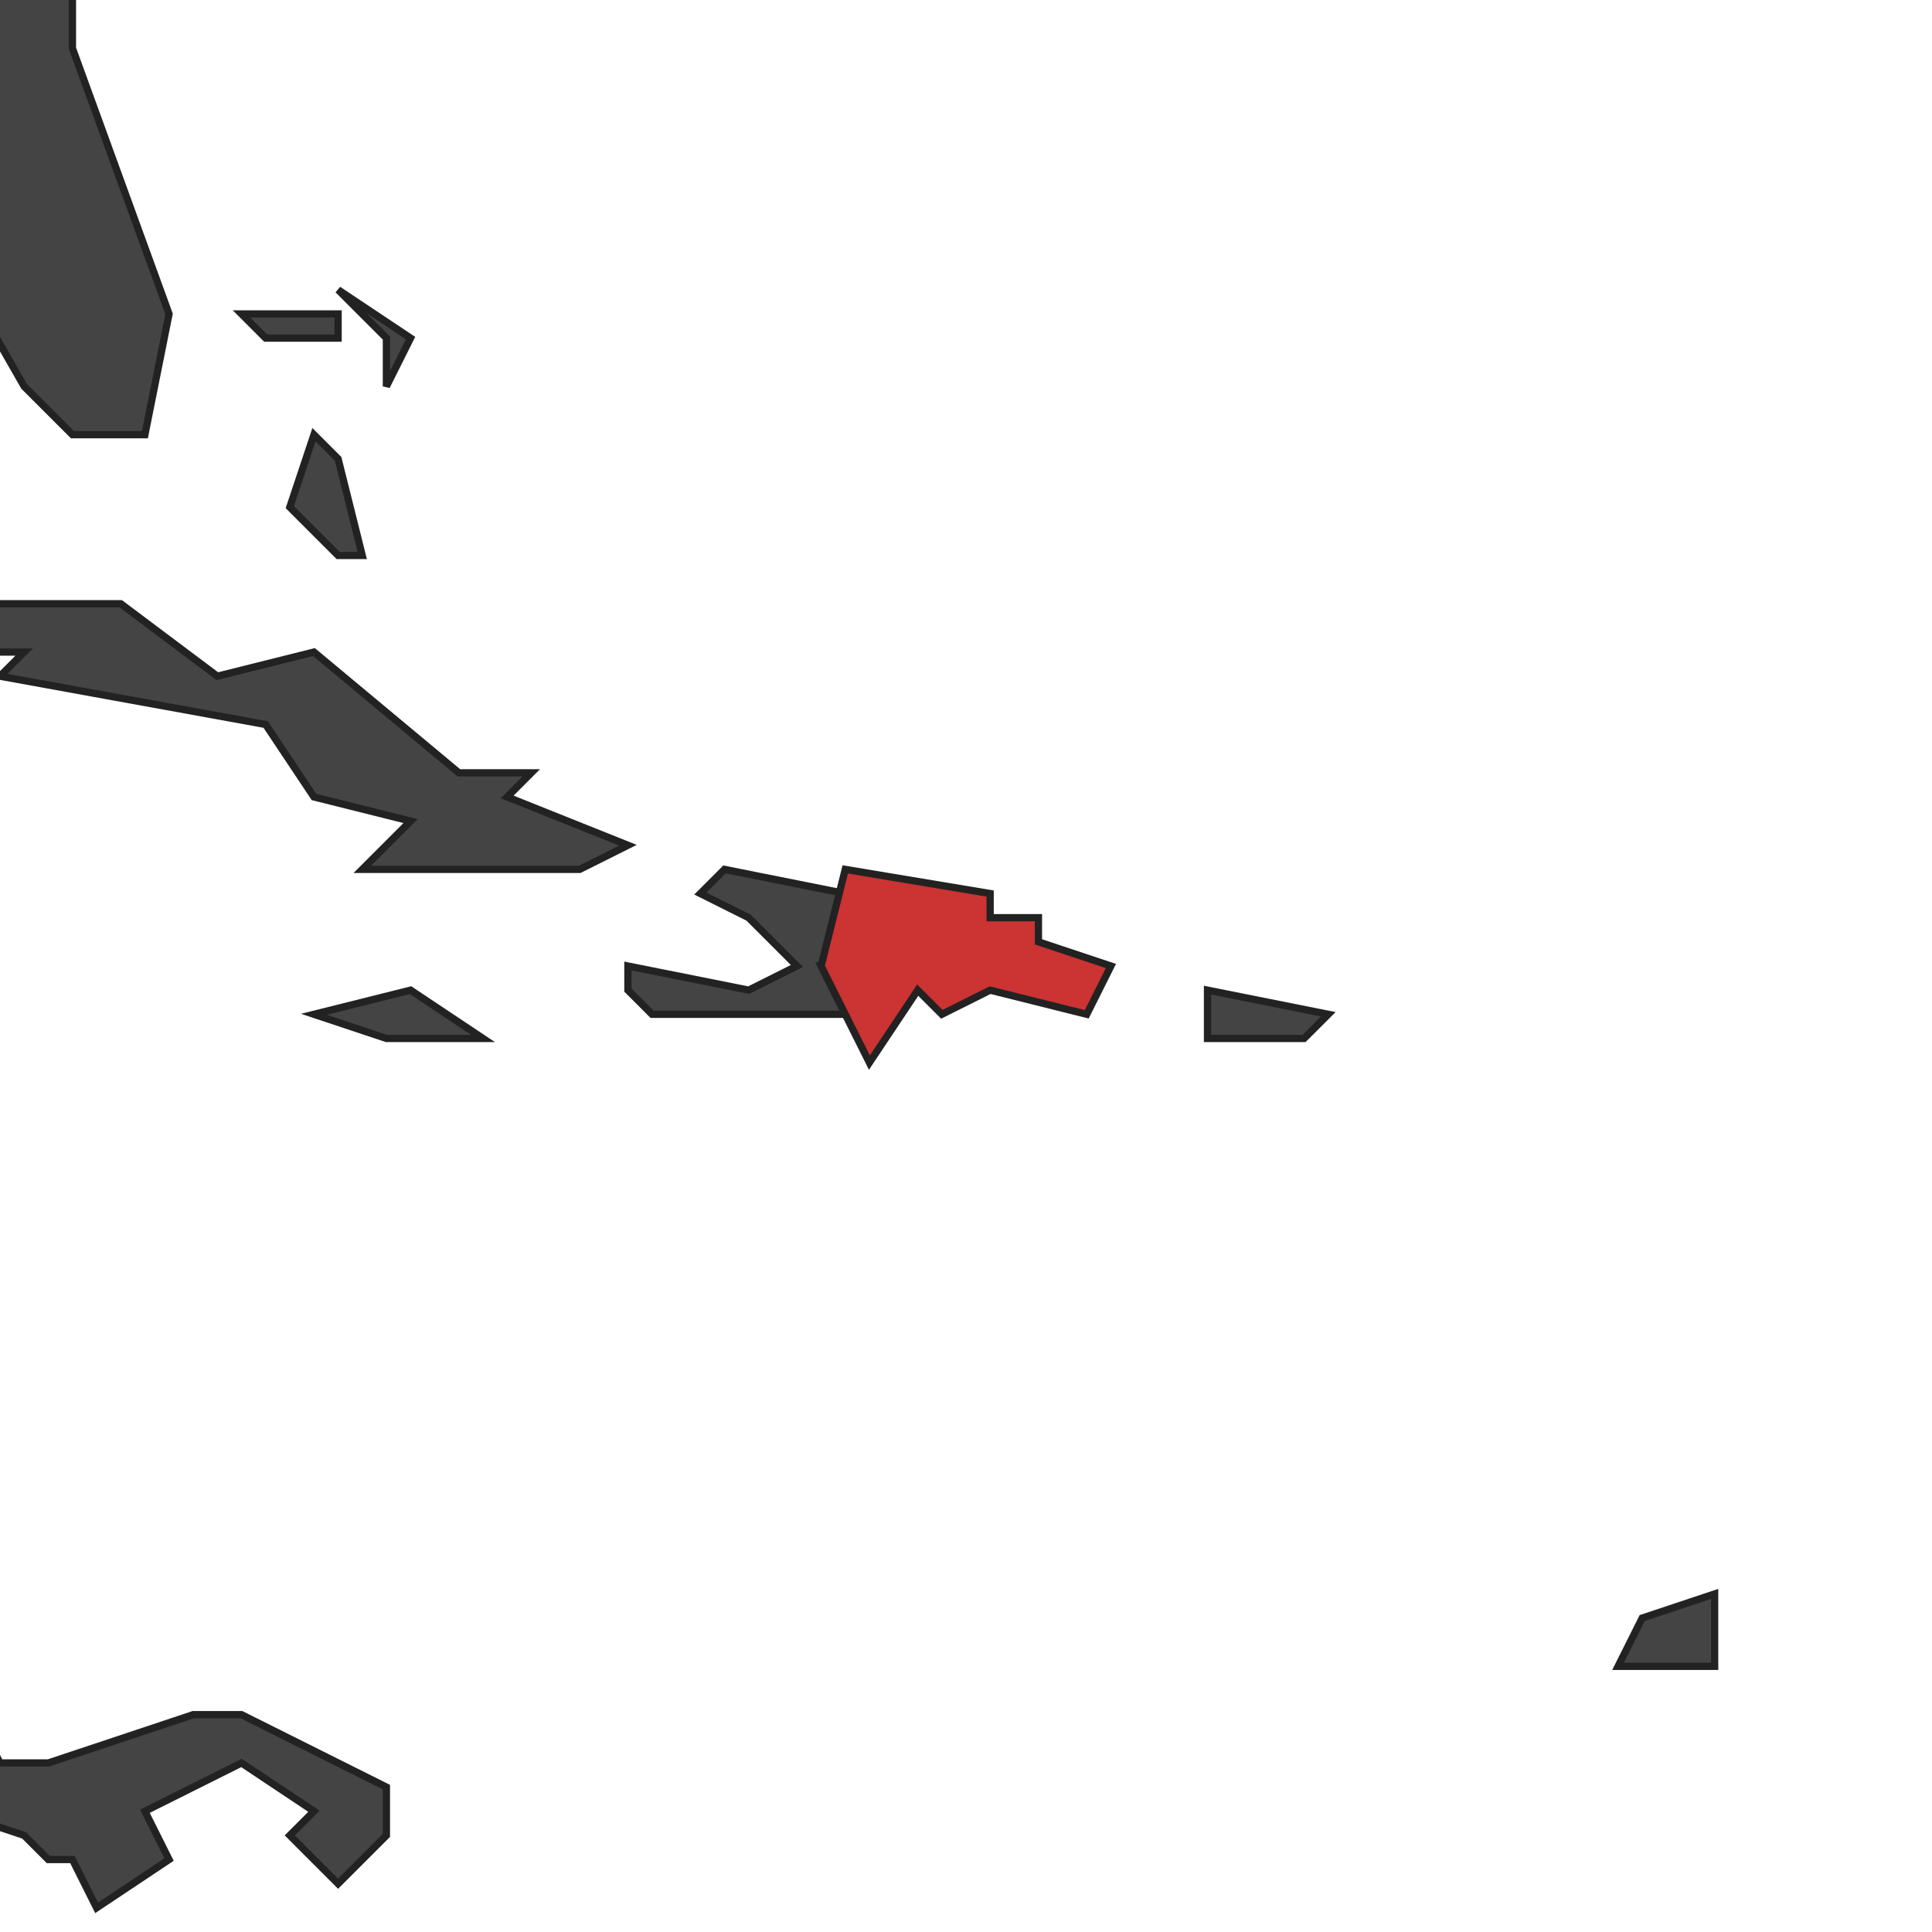
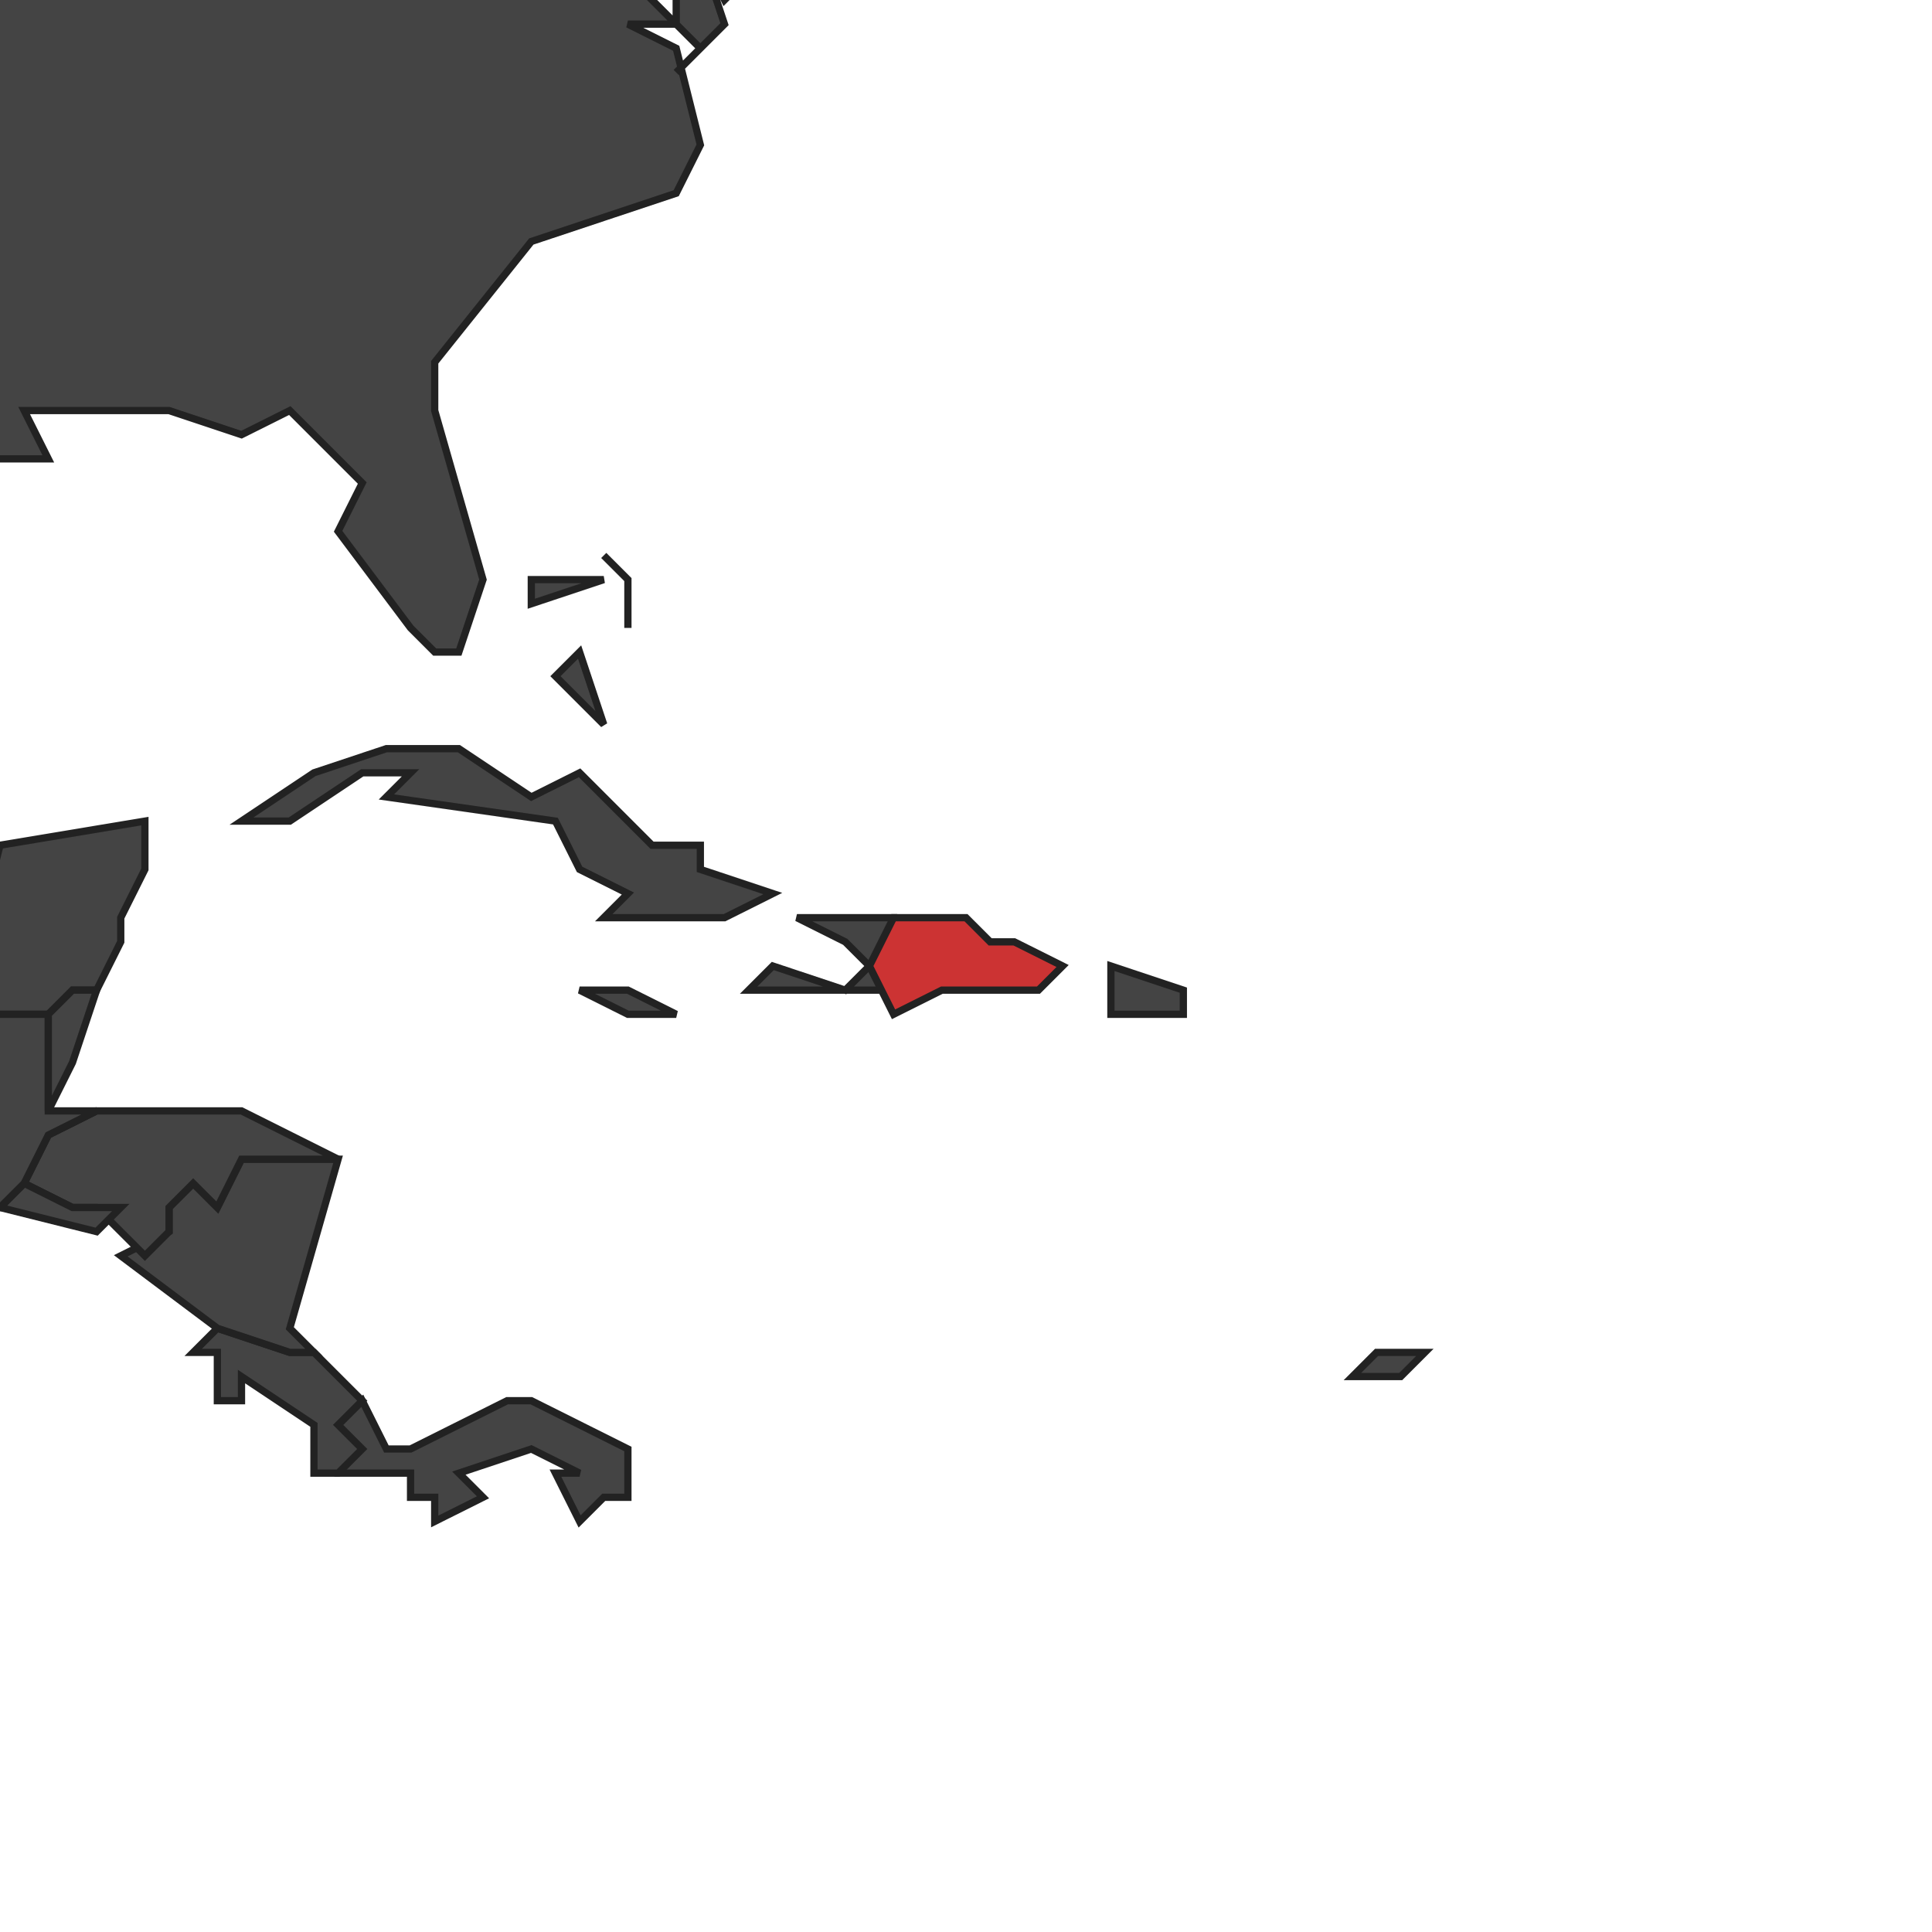
<svg xmlns="http://www.w3.org/2000/svg" viewBox="0 0 80 80" width="80" height="80">
-   <path d="M-136 -61 L-44 -61 L-44 -62 L-42 -62 L-41 -60 L-32 -58 L-24 -58 L-21 -59 L-9 -54 L-8 -53 L-7 -53 L-5 -51 L-5 -50 L-2 -49 L-0 -43 L-3 -38 L-2 -37 L11 -41 L10 -43 L11 -43 L18 -43 L24 -48 L35 -48 L38 -49 L43 -56 L48 -55 L48 -50 L51 -47 L40 -43 L38 -41 L38 -39 L39 -37 L40 -37 L40 -38 L41 -37 L41 -37 L28 -34 L34 -34 L27 -34 L26 -33 L27 -32 L26 -30 L24 -27 L22 -29 L24 -26 L21 -22 L21 -24 L20 -25 L19 -28 L19 -27 L19 -25 L17 -25 L19 -24 L21 -16 L19 -14 L10 -9 L3 -2 L3 2 L7 13 L6 18 L3 18 L1 16 L-3 9 L-2 7 L-5 3 L-7 2 L-10 4 L-14 1 L-25 2 L-24 5 L-24 5 L-29 5 L-32 3 L-37 3 L-42 4 L-50 10 L-51 13 L-50 16 L-52 16 L-57 15 L-58 11 L-63 4 L-65 3 L-68 3 L-70 6 L-73 5 L-75 4 L-77 0 L-82 -3 L-87 -3 L-87 -2 L-97 -2 L-109 -6 L-109 -7 L-117 -6 L-118 -8 L-122 -11 L-129 -13 L-129 -15 L-132 -18 L-135 -24 L-139 -28 L-140 -30 L-141 -32 L-141 -38 L-142 -40 L-140 -49 L-140 -54 L-142 -58 L-142 -59 L-137 -58 L-135 -55 L-134 -56 L-136 -61 Z M-246 35 L-243 37 L-246 39 L-247 37 L-246 35 Z M-247 33 L-248 34 L-249 33 L-249 32 L-247 33 Z M-251 32 L-250 32 L-251 32 L-251 32 Z M-254 30 L-252 31 L-253 32 L-254 31 L-255 31 L-254 30 Z M-258 28 L-259 30 L-260 29 L-259 28 L-258 28 Z M-285 -99 L-279 -99 L-279 -98 L-281 -97 L-285 -99 Z M-238 -91 L-234 -90 L-240 -87 L-242 -88 L-243 -89 L-238 -91 Z M-197 -130 L-197 -99 L-190 -98 L-185 -94 L-178 -97 L-171 -93 L-166 -86 L-160 -84 L-160 -82 L-162 -81 L-167 -83 L-168 -86 L-172 -88 L-174 -92 L-182 -92 L-193 -96 L-202 -98 L-207 -98 L-217 -101 L-221 -100 L-220 -98 L-233 -95 L-233 -97 L-232 -100 L-228 -101 L-229 -102 L-240 -96 L-238 -94 L-241 -92 L-248 -89 L-249 -88 L-254 -86 L-255 -84 L-271 -80 L-277 -80 L-266 -84 L-262 -85 L-256 -88 L-253 -90 L-250 -94 L-255 -94 L-257 -93 L-259 -94 L-260 -93 L-262 -95 L-267 -93 L-267 -97 L-269 -98 L-273 -97 L-278 -100 L-278 -101 L-281 -103 L-279 -105 L-276 -108 L-271 -108 L-268 -110 L-263 -110 L-264 -112 L-265 -113 L-263 -114 L-270 -112 L-277 -113 L-282 -114 L-287 -117 L-275 -120 L-273 -120 L-273 -118 L-266 -118 L-278 -125 L-283 -126 L-281 -128 L-275 -128 L-271 -129 L-270 -131 L-267 -132 L-254 -134 L-249 -136 L-244 -135 L-241 -134 L-234 -134 L-234 -133 L-229 -133 L-210 -131 L-205 -132 L-197 -130 Z M-300 -111 L-295 -110 L-289 -109 L-292 -108 L-296 -109 L-299 -109 L-300 -111 Z" fill="#444444" stroke="#222222" stroke-width="0.3" />
-   <path d="M35 37 L35 40 L34 40 L35 42 L27 42 L26 41 L26 40 L31 41 L33 40 L31 38 L29 37 L30 36 L35 37 Z" fill="#444444" stroke="#222222" stroke-width="0.3" />
-   <path d="M36 44 L34 40 L35 36 L41 37 L41 38 L43 38 L43 39 L46 40 L45 42 L41 41 L39 42 L38 41 L36 44 Z" fill="#cc3333" stroke="#222222" stroke-width="0.3" />
-   <path d="M10 13 L14 13 L14 14 L11 14 L10 13 Z M14 12 L17 14 L16 16 L16 14 L14 12 Z M13 18 L14 19 L15 23 L14 23 L12 21 L13 18 Z" fill="#444444" stroke="#222222" stroke-width="0.3" />
-   <path d="M-117 -6 L-109 -7 L-109 -6 L-97 -2 L-87 -2 L-87 -3 L-82 -3 L-77 0 L-75 4 L-73 5 L-70 6 L-68 3 L-65 3 L-63 4 L-58 11 L-57 15 L-50 16 L-52 22 L-53 28 L-50 34 L-46 40 L-43 41 L-41 42 L-31 40 L-29 38 L-27 32 L-17 31 L-16 33 L-18 37 L-18 38 L-19 42 L-21 41 L-23 43 L-30 43 L-30 45 L-31 45 L-28 48 L-28 49 L-32 49 L-34 52 L-34 54 L-39 49 L-42 48 L-48 50 L-63 45 L-66 43 L-72 42 L-78 36 L-79 34 L-78 34 L-77 31 L-80 27 L-88 19 L-91 17 L-91 14 L-95 12 L-95 10 L-97 9 L-101 6 L-104 -2 L-109 -4 L-110 -2 L-109 2 L-99 14 L-95 21 L-94 22 L-91 25 L-93 26 L-96 22 L-101 20 L-101 16 L-110 10 L-109 10 L-107 7 L-112 4 L-117 -6 Z" fill="#444444" stroke="#222222" stroke-width="0.3" />
-   <path d="M16 74 L16 76 L15 77 L14 78 L12 76 L13 75 L10 73 L6 75 L7 77 L4 79 L3 77 L2 77 L1 76 L-2 75 L-3 76 L-3 71 L-1 71 L-0 73 L2 73 L8 71 L10 71 L16 74 Z" fill="#444444" stroke="#222222" stroke-width="0.3" />
-   <path d="M-1 71 L-3 71 L-2 73 L-3 75 L-5 74 L-5 72 L-10 69 L-10 71 L-12 69 L-12 67 L-13 66 L-12 65 L-6 67 L-5 66 L-1 71 Z" fill="#444444" stroke="#222222" stroke-width="0.3" />
-   <path d="M-5 66 L-6 67 L-12 66 L-19 59 L-15 58 L-16 57 L-13 56 L-12 56 L-9 53 L-8 54 L-3 53 L-6 65 L-5 66 Z" fill="#444444" stroke="#222222" stroke-width="0.3" />
-   <path d="M-3 53 L-8 54 L-9 53 L-12 56 L-13 56 L-16 57 L-15 58 L-17 59 L-19 58 L-19 56 L-21 56 L-24 54 L-24 52 L-19 50 L-10 49 L-3 53 Z" fill="#444444" stroke="#222222" stroke-width="0.3" />
-   <path d="M-24 54 L-21 56 L-19 57 L-19 59 L-27 57 L-24 54 Z" fill="#444444" stroke="#222222" stroke-width="0.3" />
-   <path d="M-34 54 L-34 52 L-32 49 L-28 49 L-28 48 L-31 45 L-30 45 L-30 43 L-24 43 L-24 50 L-20 50 L-24 52 L-24 54 L-27 57 L-31 56 L-34 54 Z" fill="#444444" stroke="#222222" stroke-width="0.3" />
-   <path d="M-24 43 L-21 41 L-20 41 L-21 47 L-23 50 L-24 50 L-24 43 Z" fill="#444444" stroke="#222222" stroke-width="0.3" />
-   <path d="M50 41 L55 42 L54 43 L50 43 L50 41 Z" fill="#444444" stroke="#222222" stroke-width="0.3" />
-   <path d="M13 42 L17 41 L20 43 L16 43 L13 42 Z" fill="#444444" stroke="#222222" stroke-width="0.3" />
-   <path d="M-1 25 L5 25 L9 28 L13 27 L19 32 L22 32 L21 33 L26 35 L24 36 L15 36 L17 34 L13 33 L11 30 L-0 28 L1 27 L-2 27 L-7 29 L-10 29 L-6 26 L-1 25 Z" fill="#444444" stroke="#222222" stroke-width="0.3" />
-   <path d="M68 67 L71 66 L71 69 L67 69 L68 67 Z" fill="#444444" stroke="#222222" stroke-width="0.3" />
+   <path d="M-66 -21 L-10 -21 L-10 -21 L-9 -21 L-9 -20 L-3 -19 L2 -19 L3 -19 L10 -16 L11 -16 L12 -16 L13 -15 L13 -14 L15 -13 L16 -10 L14 -7 L15 -6 L22 -8 L22 -10 L23 -10 L27 -10 L31 -13 L37 -13 L39 -14 L42 -18 L45 -17 L45 -14 L46 -12 L40 -10 L39 -8 L39 -7 L39 -6 L40 -6 L40 -7 L40 -6 L40 -6 L33 -4 L36 -4 L32 -4 L32 -4 L32 -3 L32 -2 L30 -0 L29 -2 L30 1 L28 3 L29 2 L28 1 L28 -1 L27 -0 L28 1 L26 1 L28 2 L29 6 L28 8 L22 10 L18 15 L18 17 L20 24 L19 27 L18 27 L17 26 L14 22 L15 20 L13 18 L12 17 L10 18 L7 17 L1 17 L2 19 L1 19 L-2 19 L-3 18 L-6 18 L-9 18 L-14 22 L-15 24 L-14 26 L-15 26 L-18 25 L-19 22 L-22 19 L-23 18 L-25 18 L-26 19 L-28 19 L-29 18 L-30 16 L-33 14 L-36 14 L-36 15 L-42 15 L-50 12 L-49 12 L-54 12 L-55 11 L-57 9 L-61 8 L-61 7 L-63 5 L-65 2 L-67 -1 L-68 -2 L-69 -3 L-68 -7 L-69 -8 L-68 -14 L-68 -16 L-69 -19 L-69 -19 L-66 -19 L-65 -17 L-65 -17 L-66 -21 Z M-132 37 L-130 38 L-132 40 L-132 38 L-132 37 Z M-132 36 L-133 36 L-134 36 L-133 35 L-132 36 Z M-135 35 L-134 35 L-135 35 L-135 35 Z M-136 34 L-135 35 L-136 35 L-136 35 L-137 34 L-136 34 Z M-139 33 L-139 34 L-140 33 L-139 33 L-139 33 Z M-155 -43 L-152 -43 L-151 -43 L-153 -42 L-155 -43 Z M-127 -39 L-124 -38 L-128 -36 L-129 -37 L-130 -38 L-127 -39 Z M-102 -62 L-102 -43 L-98 -43 L-95 -41 L-91 -42 L-87 -40 L-83 -36 L-80 -35 L-80 -33 L-81 -32 L-84 -34 L-85 -35 L-87 -37 L-88 -39 L-93 -39 L-100 -42 L-105 -43 L-108 -43 L-114 -44 L-117 -44 L-116 -43 L-124 -41 L-124 -42 L-123 -44 L-121 -45 L-121 -45 L-128 -41 L-127 -40 L-129 -39 L-133 -38 L-133 -37 L-136 -36 L-137 -35 L-146 -32 L-150 -32 L-144 -34 L-141 -35 L-138 -37 L-136 -38 L-134 -41 L-137 -40 L-138 -40 L-140 -41 L-140 -40 L-141 -41 L-144 -40 L-144 -42 L-145 -43 L-148 -42 L-151 -44 L-151 -45 L-152 -46 L-152 -47 L-149 -49 L-146 -49 L-145 -50 L-142 -50 L-142 -51 L-143 -52 L-142 -52 L-146 -51 L-150 -52 L-153 -52 L-156 -54 L-149 -56 L-148 -56 L-148 -55 L-144 -55 L-151 -59 L-154 -59 L-153 -61 L-149 -61 L-147 -62 L-146 -62 L-144 -63 L-136 -64 L-133 -65 L-130 -65 L-129 -64 L-125 -64 L-125 -64 L-122 -64 L-110 -63 L-107 -63 L-102 -62 Z M-164 -50 L-161 -50 L-158 -49 L-159 -49 L-162 -49 L-163 -49 L-164 -50 Z" fill="#444444" stroke="#222222" stroke-width="0.3" />
+   <path d="M37 38 L37 40 L36 40 L37 41 L32 41 L31 41 L32 40 L35 41 L36 40 L35 39 L33 38 L34 38 L37 38 Z" fill="#444444" stroke="#222222" stroke-width="0.3" />
+   <path d="M37 42 L36 40 L37 38 L40 38 L41 39 L42 39 L42 39 L44 40 L43 41 L40 41 L39 41 L39 41 L37 42 Z" fill="#cc3333" stroke="#222222" stroke-width="0.3" />
+   <path d="M22 24 L25 24 L25 24 L22 25 L22 24 Z M25 23 L26 24 L26 26 L26 24 L25 23 Z M24 27 L24 27 L25 30 L25 30 L23 28 L24 27 Z" fill="#444444" stroke="#222222" stroke-width="0.3" />
+   <path d="M-54 12 L-49 12 L-50 12 L-42 15 L-36 15 L-36 14 L-33 14 L-30 16 L-29 18 L-28 19 L-26 19 L-25 18 L-23 18 L-22 19 L-19 22 L-18 25 L-14 26 L-15 29 L-16 33 L-14 36 L-12 40 L-10 40 L-9 41 L-3 40 L-1 39 L-0 35 L6 34 L6 36 L5 38 L5 39 L4 41 L3 41 L2 42 L-2 42 L-2 43 L-3 43 L-1 45 L-1 45 L-3 45 L-4 47 L-4 48 L-8 46 L-9 45 L-13 46 L-22 43 L-24 42 L-27 41 L-31 38 L-31 37 L-31 36 L-30 35 L-32 32 L-37 27 L-38 26 L-39 25 L-41 23 L-41 22 L-42 22 L-44 20 L-46 15 L-50 14 L-50 15 L-49 17 L-43 24 L-41 29 L-40 29 L-39 31 L-40 32 L-42 29 L-44 28 L-45 25 L-50 22 L-49 22 L-48 20 L-51 18 L-54 12 Z" fill="#444444" stroke="#222222" stroke-width="0.3" />
+   <path d="M26 60 L26 62 L25 62 L24 63 L23 61 L24 61 L22 60 L19 61 L20 62 L18 63 L18 62 L17 62 L17 61 L15 61 L14 61 L14 59 L15 58 L16 60 L17 60 L21 58 L22 58 L26 60 Z" fill="#444444" stroke="#222222" stroke-width="0.3" />
+   <path d="M15 58 L14 59 L15 60 L14 61 L13 61 L13 59 L10 57 L10 58 L9 58 L9 56 L8 56 L9 55 L12 56 L13 56 L15 58 Z" fill="#444444" stroke="#222222" stroke-width="0.3" />
+   <path d="M13 56 L12 56 L9 55 L5 52 L7 51 L7 50 L8 49 L9 50 L10 48 L11 48 L14 48 L12 55 L13 56 Z" fill="#444444" stroke="#222222" stroke-width="0.3" />
+   <path d="M14 48 L11 48 L10 48 L9 50 L8 49 L7 50 L7 51 L6 52 L5 51 L4 50 L3 50 L1 49 L2 47 L4 46 L10 46 L14 48 Z" fill="#444444" stroke="#222222" stroke-width="0.3" />
+   <path d="M1 49 L3 50 L5 50 L4 51 L-0 50 L1 49 Z" fill="#444444" stroke="#222222" stroke-width="0.3" />
+   <path d="M-4 48 L-4 47 L-3 45 L-1 45 L-1 45 L-3 43 L-2 43 L-2 42 L2 42 L2 46 L4 46 L2 47 L1 49 L-0 50 L-2 50 L-4 48 Z" fill="#444444" stroke="#222222" stroke-width="0.3" />
+   <path d="M2 42 L3 41 L4 41 L3 44 L2 46 L2 46 L2 42 Z" fill="#444444" stroke="#222222" stroke-width="0.3" />
+   <path d="M46 40 L49 41 L49 42 L46 42 L46 40 Z" fill="#444444" stroke="#222222" stroke-width="0.3" />
+   <path d="M24 41 L26 41 L28 42 L26 42 L24 41 Z" fill="#444444" stroke="#222222" stroke-width="0.3" />
+   <path d="M16 31 L19 31 L22 33 L24 32 L27 35 L29 35 L29 36 L32 37 L30 38 L25 38 L26 37 L24 36 L23 34 L16 33 L17 32 L15 32 L12 34 L10 34 L13 32 L16 31 Z" fill="#444444" stroke="#222222" stroke-width="0.3" />
+   <path d="M57 56 L59 56 L58 57 L56 57 L57 56 Z" fill="#444444" stroke="#222222" stroke-width="0.3" />
</svg>
